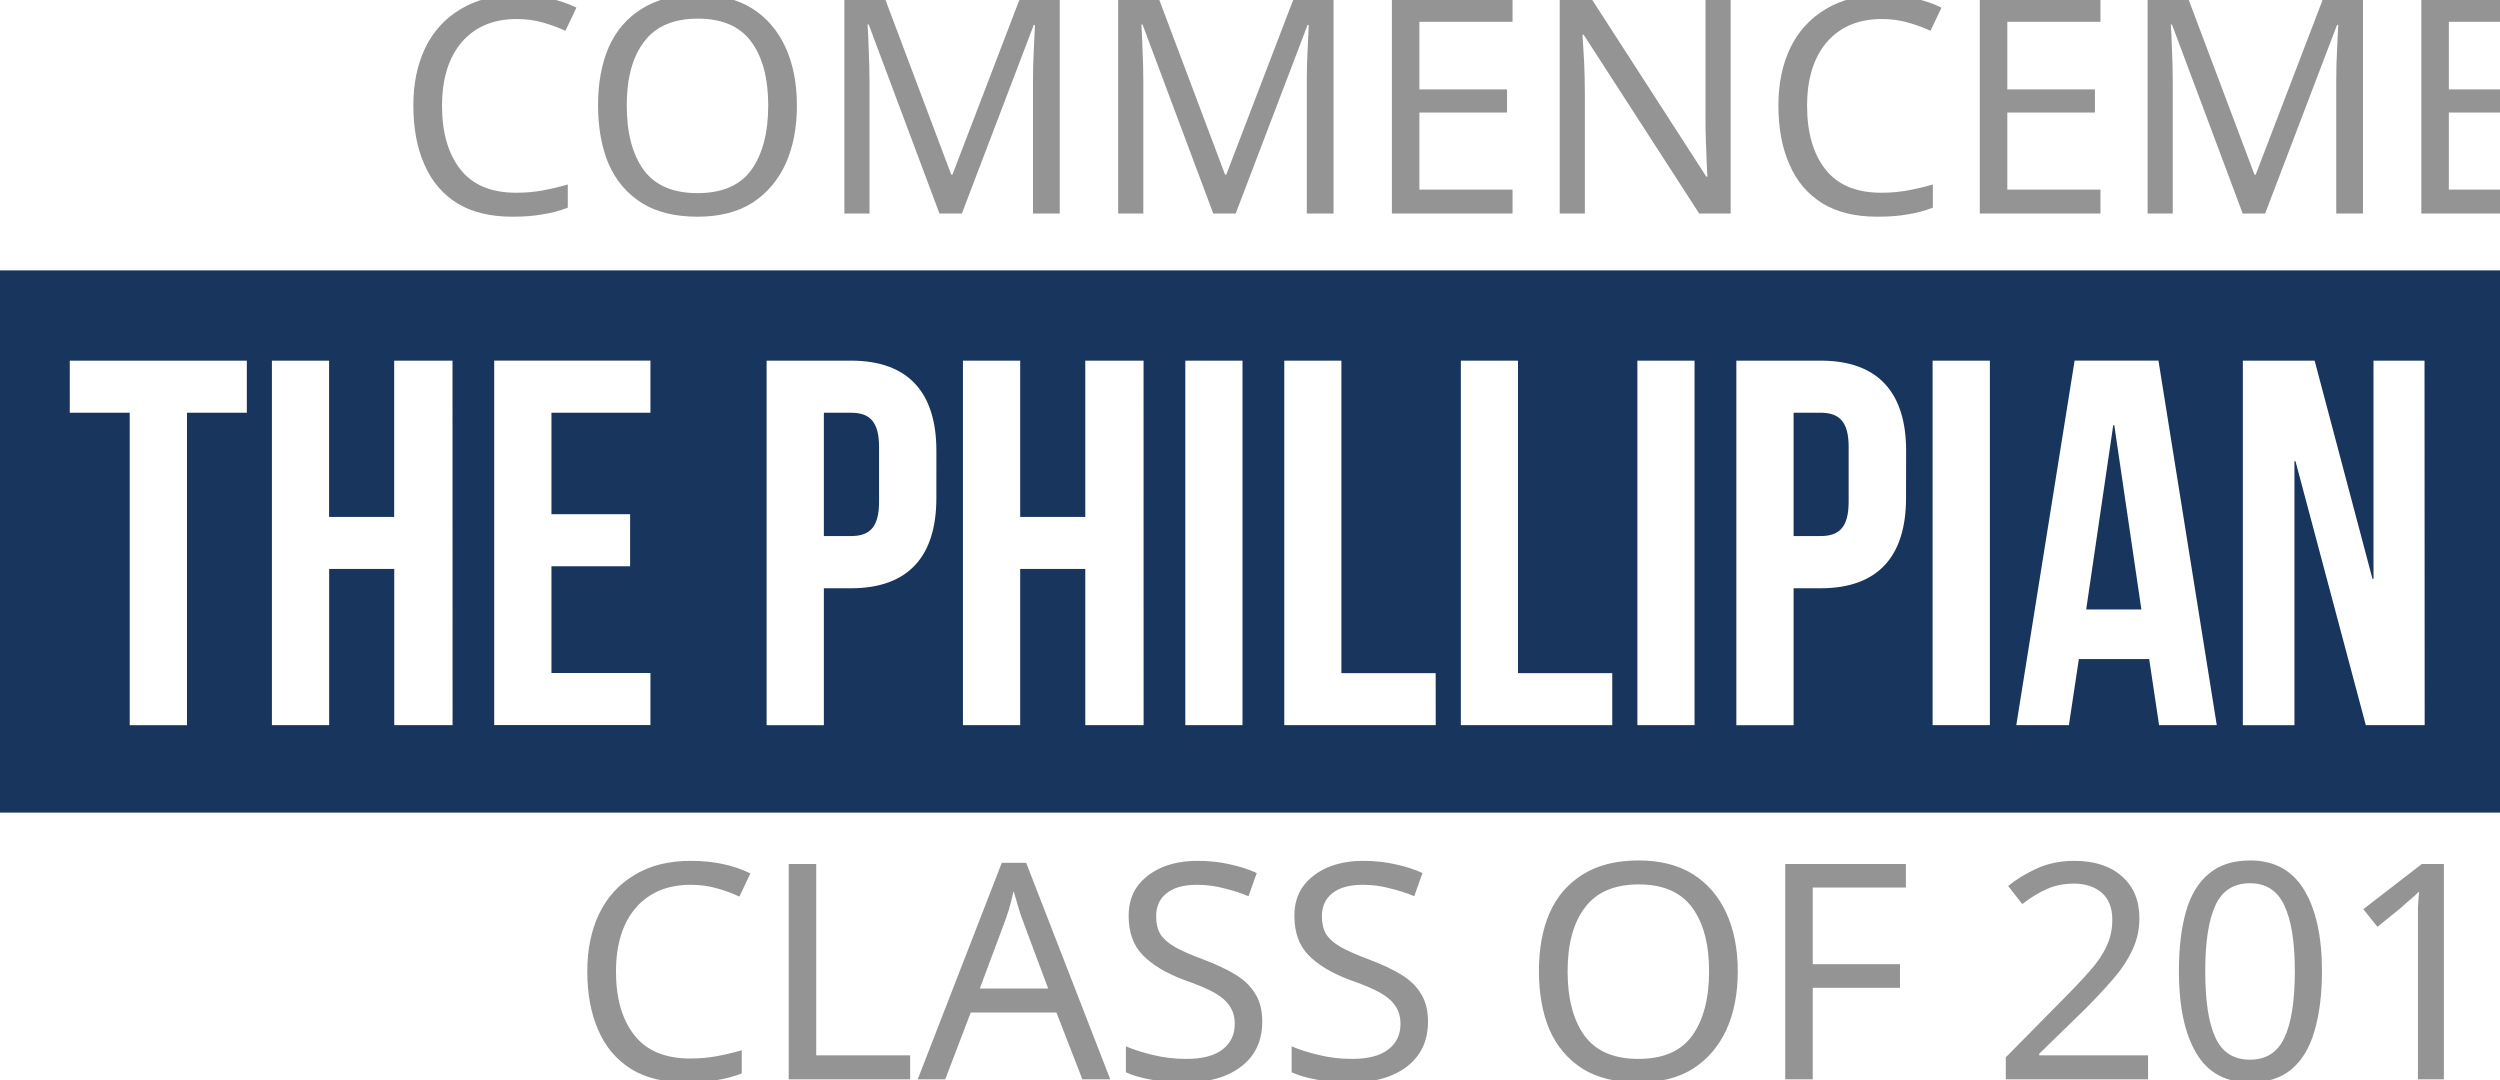
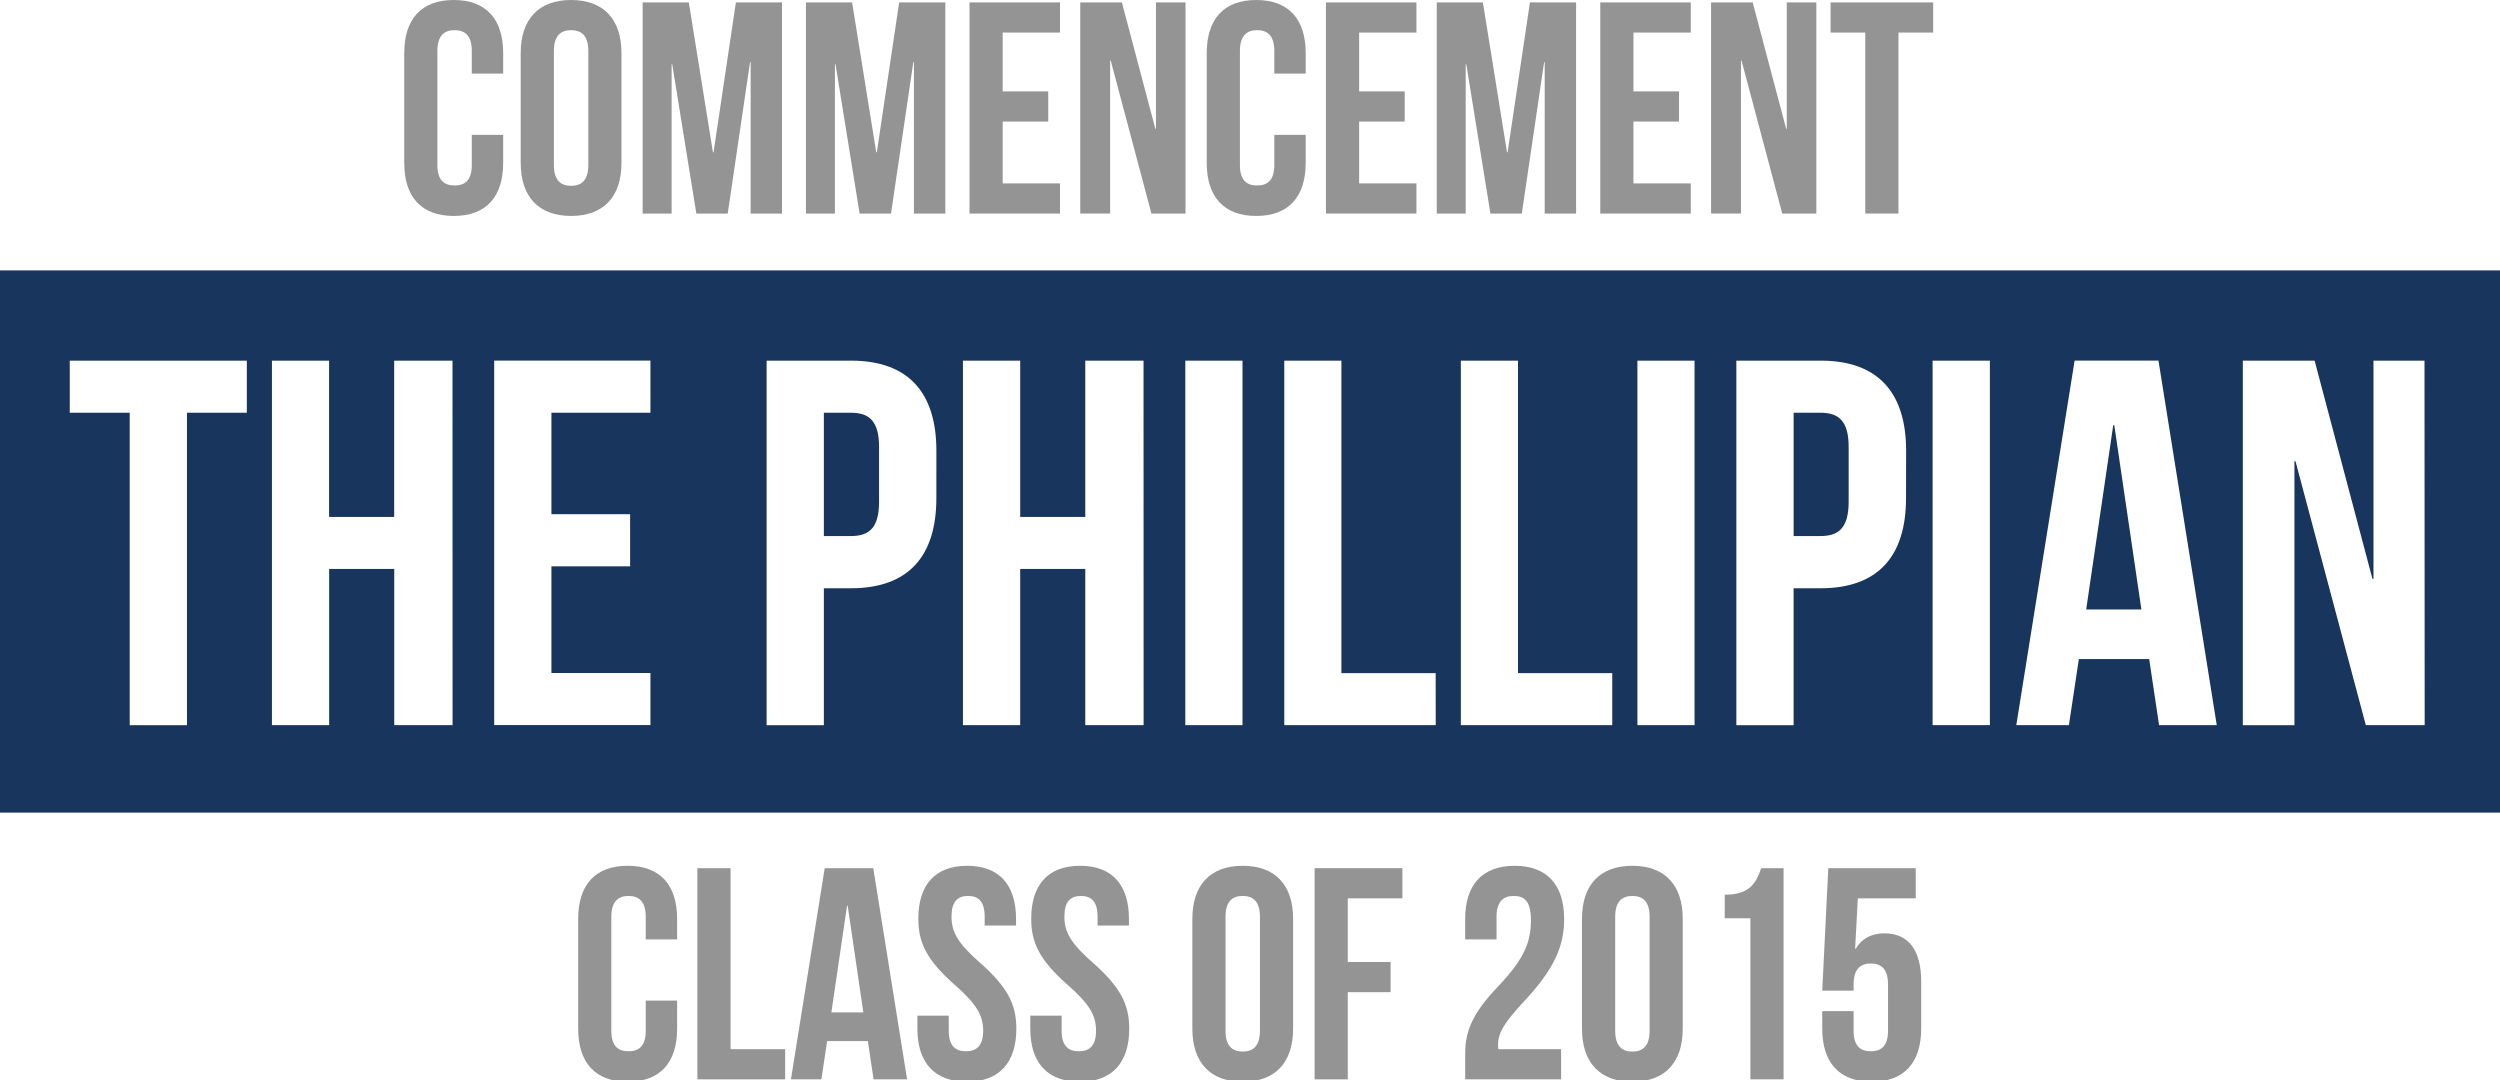
<svg xmlns="http://www.w3.org/2000/svg" version="1.1" id="Layer_1" x="0px" y="0px" width="99.398px" height="42.914px" viewBox="0 0 99.398 42.914" enable-background="new 0 0 99.398 42.914" xml:space="preserve">
-   <text transform="matrix(1 0 0 1 15.7 8.4912)" fill="#959494" font-family="'BebasNeue'" font-size="12">COMMENCEMENT</text>
+   <g enable-background="new    ">
+     <path fill="#959494" d="M20.006,5.361v1.115c0,1.343-0.672,2.11-1.967,2.11c-1.295,0-1.967-0.768-1.967-2.11V2.11   c0-1.343,0.672-2.11,1.967-2.11c1.295,0,1.967,0.768,1.967,2.11v0.816h-1.248v-0.9c0-0.6-0.264-0.827-0.684-0.827   c-0.419,0-0.684,0.228-0.684,0.827v4.534c0,0.6,0.264,0.815,0.684,0.815c0.42,0,0.684-0.216,0.684-0.815V5.361H20.006z" />
+     <path fill="#959494" d="M20.703,2.11c0-1.343,0.708-2.11,2.003-2.11c1.295,0,2.003,0.768,2.003,2.11v4.366   c0,1.343-0.708,2.11-2.003,2.11c-1.295,0-2.003-0.768-2.003-2.11V2.11z M22.023,6.561c0,0.6,0.264,0.827,0.684,0.827   c0.42,0,0.684-0.228,0.684-0.827V2.026c0-0.6-0.264-0.827-0.684-0.827c-0.419,0-0.684,0.228-0.684,0.827V6.561z" />
+     <path fill="#959494" d="M28.346,6.057h0.024l0.888-5.961h1.835v8.396h-1.248V2.471h-0.024l-0.887,6.021h-1.248l-0.959-5.937h-0.024   v5.937h-1.151V0.096h1.835L28.346,6.057z" />
+     <path fill="#959494" d="M34.838,6.057h0.024l0.888-5.961h1.835v8.396h-1.248V2.471h-0.024l-0.887,6.021h-1.248l-0.959-5.937h-0.024   v5.937h-1.151V0.096h1.835L34.838,6.057z" />
+     <path fill="#959494" d="M39.866,3.634h1.811v1.199h-1.811v2.459h2.279v1.199h-3.598V0.096h3.598v1.199h-2.279V3.634z" />
+     <path fill="#959494" d="M44.162,2.41h-0.024v6.081h-1.188V0.096h1.655l1.331,5.025h0.024V0.096h1.175v8.396h-1.355L44.162,2.41z" />
+     <path fill="#959494" d="M51.913,5.361v1.115c0,1.343-0.672,2.11-1.967,2.11c-1.295,0-1.967-0.768-1.967-2.11V2.11   c0-1.343,0.672-2.11,1.967-2.11c1.295,0,1.967,0.768,1.967,2.11v0.816h-1.247v-0.9c0-0.6-0.264-0.827-0.684-0.827   c-0.419,0-0.684,0.228-0.684,0.827v4.534c0,0.6,0.264,0.815,0.684,0.815c0.42,0,0.684-0.216,0.684-0.815V5.361H51.913z" />
+     <path fill="#959494" d="M54.038,3.634h1.812v1.199h-1.812v2.459h2.278v1.199h-3.598V0.096h3.598v1.199h-2.278V3.634z" />
+     <path fill="#959494" d="M59.918,6.057h0.023l0.888-5.961h1.835v8.396h-1.248V2.471h-0.023l-0.887,6.021h-1.248l-0.959-5.937h-0.024   v5.937h-1.151V0.096h1.835L59.918,6.057z" />
+     <path fill="#959494" d="M64.945,3.634h1.812v1.199h-1.812v2.459h2.279v1.199h-3.598V0.096h3.598v1.199h-2.279V3.634z" />
+     <path fill="#959494" d="M69.242,2.41h-0.023v6.081h-1.188V0.096h1.654l1.332,5.025h0.023V0.096h1.176v8.396h-1.355L69.242,2.41z" />
+     <path fill="#959494" d="M72.783,0.096h4.078v1.199h-1.38v7.196h-1.319V1.295h-1.379V0.096z" />
+   </g>
  <g>
    <g>
-       <path fill="#18355E" d="M84.021,16.905l-1.076,7.327h2.195l-1.078-7.327H84.021z M72.384,16.41h-1.072v4.903h1.07    c0.729,0,1.119-0.332,1.119-1.364v-2.175C73.503,16.74,73.108,16.41,72.384,16.41z M33.833,16.41h-1.077v4.903h1.077    c0.729,0,1.118-0.332,1.118-1.364v-2.175C34.952,16.74,34.558,16.41,33.833,16.41z M0,10.75v21.558h99.398V10.75H0z M9.814,16.41    h-2.38v12.423H5.157V16.41H2.774v-2.07h7.04V16.41z M17.994,28.832h-2.319v-6.211h-2.588v6.211h-2.276V14.339h2.273v6.213h2.588    v-6.213h2.319L17.994,28.832L17.994,28.832z M25.861,16.41h-3.936v4.033h3.128v2.072h-3.128v4.244h3.936v2.068h-6.212v-14.49    h6.212V16.41z M37.229,19.806c0,2.318-1.118,3.583-3.396,3.583h-1.077v5.444H30.48V14.339h3.354c2.276,0,3.396,1.264,3.396,3.582    L37.229,19.806L37.229,19.806z M45.469,28.832H43.15v-6.211h-2.588v6.211h-2.276V14.339h2.276v6.213h2.588v-6.213h2.317    L45.469,28.832L45.469,28.832z M49.401,28.832h-2.274V14.339h2.274V28.832z M57.083,28.832h-6.021V14.339h2.271v12.424h3.748    L57.083,28.832L57.083,28.832z M64.104,28.832h-6.022V14.339h2.272v12.424h3.748v2.068H64.104z M67.374,28.832h-2.273V14.339    h2.273V28.832L67.374,28.832z M75.782,19.806c0,2.318-1.119,3.583-3.396,3.583h-1.074v5.444h-2.276V14.339h3.354    c2.273,0,3.396,1.264,3.396,3.582L75.782,19.806L75.782,19.806z M79.116,28.832h-2.277V14.339h2.277V28.832z M85.843,28.832    l-0.393-2.629h-2.796l-0.396,2.629h-2.092l2.319-14.494h3.334l2.318,14.494H85.843z M96.403,28.832h-2.34l-2.797-10.497h-0.041    v10.499h-2.051V14.339h2.854l2.3,8.676h0.041v-8.676h2.028L96.403,28.832L96.403,28.832z" />
+       <path fill="#18355E" d="M84.021,16.905l-1.076,7.327h2.195l-1.078-7.327H84.021z M72.384,16.41h-1.071v4.903h1.069    c0.729,0,1.119-0.332,1.119-1.364v-2.175C73.503,16.74,73.108,16.41,72.384,16.41z M33.833,16.41h-1.077v4.903h1.077    c0.729,0,1.118-0.332,1.118-1.364v-2.175C34.952,16.74,34.558,16.41,33.833,16.41z M0,10.75v21.559h99.398V10.75H0z M9.814,16.41    h-2.38v12.423H5.157V16.41H2.774v-2.07h7.04V16.41z M17.994,28.832h-2.319v-6.211h-2.588v6.211h-2.275V14.339h2.272v6.213h2.588    v-6.213h2.319L17.994,28.832L17.994,28.832z M25.861,16.41h-3.937v4.033h3.129v2.073h-3.129v4.243h3.937v2.068h-6.212v-14.49    h6.212V16.41z M37.229,19.806c0,2.318-1.118,3.583-3.396,3.583h-1.077v5.444H30.48V14.339h3.354c2.276,0,3.396,1.264,3.396,3.582    L37.229,19.806L37.229,19.806z M45.469,28.832H43.15v-6.211h-2.588v6.211h-2.276V14.339h2.276v6.213h2.588v-6.213h2.316    L45.469,28.832L45.469,28.832z M49.401,28.832h-2.274V14.339h2.274V28.832z M57.083,28.832h-6.021V14.339h2.271v12.425h3.748    L57.083,28.832L57.083,28.832z M64.104,28.832h-6.022V14.339h2.272v12.425h3.748v2.067L64.104,28.832L64.104,28.832z     M67.374,28.832h-2.272V14.339h2.272V28.832L67.374,28.832z M75.782,19.806c0,2.318-1.119,3.583-3.396,3.583h-1.074v5.444h-2.276    V14.339h3.354c2.272,0,3.396,1.264,3.396,3.582L75.782,19.806L75.782,19.806z M79.116,28.832h-2.277V14.339h2.277V28.832z     M85.843,28.832l-0.393-2.629h-2.796l-0.396,2.629h-2.092l2.319-14.494h3.334l2.318,14.494H85.843z M96.403,28.832h-2.34    l-2.797-10.497h-0.041v10.499h-2.052V14.339h2.854l2.3,8.677h0.041v-8.677h2.028L96.403,28.832L96.403,28.832z" />
    </g>
  </g>
  <g>
-     <path fill="#959494" d="M144.329,17.738c-0.42,0-0.687,0.228-0.687,0.827v0.9h-1.246v-0.816c0-1.343,0.672-2.11,1.967-2.11   c1.296,0,1.968,0.768,1.968,2.11c0,1.116-0.408,2.016-1.631,3.322c-0.779,0.84-0.996,1.235-0.996,1.68c0,0.06,0,0.119,0.012,0.181   h2.496v1.199h-3.814V24c0-0.937,0.336-1.645,1.318-2.675c1.008-1.067,1.297-1.727,1.297-2.626   C145.013,17.942,144.747,17.738,144.329,17.738z" />
-     <path fill="#959494" d="M147.042,18.649c0-1.343,0.707-2.11,2.002-2.11s2.004,0.768,2.004,2.11v4.366   c0,1.343-0.709,2.109-2.004,2.109s-2.002-0.768-2.002-2.109V18.649z M148.36,23.1c0,0.601,0.265,0.827,0.685,0.827   s0.684-0.229,0.684-0.827v-4.534c0-0.6-0.264-0.827-0.684-0.827s-0.685,0.228-0.685,0.827V23.1z" />
-     <path fill="#959494" d="M152.716,17.69c1.02,0,1.248-0.492,1.451-1.056h0.889v8.397h-1.32v-6.405h-1.02V17.69z" />
-     <path fill="#959494" d="M157.841,22.319v0.78c0,0.6,0.264,0.814,0.684,0.814s0.685-0.215,0.685-0.814v-1.848   c0-0.6-0.265-0.827-0.685-0.827s-0.684,0.228-0.684,0.827v0.252h-1.248l0.24-4.869h3.479v1.199h-2.303l-0.109,2.003h0.025   c0.24-0.396,0.611-0.611,1.139-0.611c0.974,0,1.463,0.684,1.463,1.919v1.871c0,1.343-0.672,2.109-1.967,2.109   s-1.967-0.768-1.967-2.109v-0.696H157.841L157.841,22.319z" />
+     <path fill="#959494" d="M144.329,17.738c-0.42,0-0.687,0.228-0.687,0.827v0.9h-1.246v-0.816c0-1.343,0.672-2.11,1.967-2.11   c1.296,0,1.968,0.768,1.968,2.11c0,1.116-0.408,2.016-1.631,3.322c-0.779,0.84-0.996,1.235-0.996,1.68c0,0.061,0,0.119,0.012,0.182   h2.496v1.199h-3.813V24c0-0.938,0.336-1.645,1.317-2.675c1.009-1.067,1.298-1.727,1.298-2.626   C145.013,17.942,144.747,17.738,144.329,17.738z" />
+     <path fill="#959494" d="M147.042,18.649c0-1.343,0.707-2.11,2.002-2.11s2.004,0.768,2.004,2.11v4.367   c0,1.342-0.709,2.108-2.004,2.108s-2.002-0.769-2.002-2.108V18.649z M148.36,23.1c0,0.602,0.265,0.827,0.685,0.827   s0.685-0.229,0.685-0.827v-4.534c0-0.6-0.265-0.827-0.685-0.827s-0.685,0.228-0.685,0.827V23.1z" />
+     <path fill="#959494" d="M152.716,17.69c1.021,0,1.248-0.492,1.451-1.056h0.89v8.397h-1.32v-6.405h-1.021V17.69z" />
+     <path fill="#959494" d="M157.841,22.318V23.1c0,0.6,0.265,0.813,0.685,0.813s0.685-0.215,0.685-0.813v-1.849   c0-0.6-0.265-0.827-0.685-0.827s-0.685,0.228-0.685,0.827v0.252h-1.248l0.24-4.869h3.479v1.199h-2.304l-0.108,2.003h0.024   c0.24-0.396,0.611-0.611,1.14-0.611c0.974,0,1.463,0.684,1.463,1.919v1.872c0,1.342-0.672,2.108-1.967,2.108   s-1.967-0.769-1.967-2.108v-0.697H157.841L157.841,22.318z" />
  </g>
-   <text transform="matrix(1 0 0 1 22.616 42.9136)" fill="#959494" font-family="'BebasNeue'" font-size="12">CLASS OF 2015</text>
+   <g enable-background="new    ">
+     <path fill="#959494" d="M26.922,39.784v1.115c0,1.343-0.672,2.11-1.967,2.11c-1.295,0-1.967-0.768-1.967-2.11v-4.366   c0-1.343,0.672-2.11,1.967-2.11c1.295,0,1.967,0.768,1.967,2.11v0.816h-1.248v-0.9c0-0.6-0.264-0.827-0.684-0.827   c-0.419,0-0.684,0.228-0.684,0.827v4.534c0,0.6,0.264,0.815,0.684,0.815c0.42,0,0.684-0.216,0.684-0.815v-1.199H26.922z" />
+     <path fill="#959494" d="M27.727,34.519h1.319v7.196h2.171v1.199h-3.49V34.519z" />
+     <path fill="#959494" d="M36.065,42.914h-1.332l-0.228-1.523h-1.619l-0.228,1.523h-1.211l1.343-8.396h1.931L36.065,42.914z    M33.055,40.252h1.271l-0.624-4.246h-0.024L33.055,40.252z" />
+     <path fill="#959494" d="M38.454,34.423c1.283,0,1.943,0.768,1.943,2.11v0.265H39.15v-0.349c0-0.6-0.24-0.827-0.66-0.827   c-0.419,0-0.659,0.228-0.659,0.827c0,0.612,0.264,1.067,1.127,1.823c1.104,0.972,1.451,1.667,1.451,2.627   c0,1.343-0.671,2.11-1.967,2.11s-1.967-0.768-1.967-2.11v-0.516h1.247v0.6c0,0.6,0.264,0.815,0.684,0.815   c0.42,0,0.684-0.216,0.684-0.815c0-0.612-0.264-1.067-1.127-1.823c-1.104-0.972-1.451-1.667-1.451-2.627   C36.511,35.19,37.171,34.423,38.454,34.423z" />
+     <path fill="#959494" d="M42.943,34.423c1.283,0,1.943,0.768,1.943,2.11v0.265h-1.248v-0.349c0-0.6-0.24-0.827-0.66-0.827   c-0.419,0-0.659,0.228-0.659,0.827c0,0.612,0.264,1.067,1.127,1.823c1.104,0.972,1.451,1.667,1.451,2.627   c0,1.343-0.671,2.11-1.967,2.11s-1.967-0.768-1.967-2.11v-0.516h1.247v0.6c0,0.6,0.264,0.815,0.684,0.815   c0.42,0,0.684-0.216,0.684-0.815c0-0.612-0.264-1.067-1.127-1.823C41.347,38.188,41,37.493,41,36.533   C41,35.19,41.659,34.423,42.943,34.423z" />
+     <path fill="#959494" d="M47.407,36.533c0-1.343,0.708-2.11,2.003-2.11s2.003,0.768,2.003,2.11v4.366c0,1.343-0.708,2.11-2.003,2.11   s-2.003-0.768-2.003-2.11V36.533z M48.726,40.983c0,0.6,0.264,0.827,0.684,0.827c0.42,0,0.684-0.228,0.684-0.827v-4.534   c0-0.6-0.264-0.827-0.684-0.827c-0.419,0-0.684,0.228-0.684,0.827V40.983z" />
+     <path fill="#959494" d="M53.586,38.249h1.703v1.199h-1.703v3.466h-1.318v-8.396h3.49v1.199h-2.172V38.249z" />
+     <path fill="#959494" d="M60.185,35.622c-0.42,0-0.684,0.228-0.684,0.827v0.9h-1.247v-0.816c0-1.343,0.672-2.11,1.968-2.11   c1.295,0,1.967,0.768,1.967,2.11c0,1.116-0.408,2.016-1.632,3.322c-0.779,0.84-0.995,1.235-0.995,1.68c0,0.06,0,0.119,0.012,0.18   h2.494v1.199h-3.813v-1.031c0-0.936,0.336-1.644,1.319-2.675c1.008-1.067,1.295-1.727,1.295-2.626   C60.869,35.826,60.605,35.622,60.185,35.622z" />
+     <path fill="#959494" d="M62.898,36.533c0-1.343,0.709-2.11,2.004-2.11s2.002,0.768,2.002,2.11v4.366c0,1.343-0.707,2.11-2.002,2.11   s-2.004-0.768-2.004-2.11V36.533z M64.219,40.983c0,0.6,0.264,0.827,0.684,0.827s0.684-0.228,0.684-0.827v-4.534   c0-0.6-0.264-0.827-0.684-0.827s-0.684,0.228-0.684,0.827V40.983z" />
+     <path fill="#959494" d="M68.574,35.574c1.02,0,1.248-0.492,1.451-1.056h0.888v8.396h-1.319V36.51h-1.02V35.574z" />
+     <path fill="#959494" d="M73.698,40.203v0.78c0,0.6,0.265,0.815,0.684,0.815c0.42,0,0.684-0.216,0.684-0.815v-1.848   c0-0.6-0.264-0.827-0.684-0.827c-0.419,0-0.684,0.228-0.684,0.827v0.252h-1.247l0.24-4.869h3.478v1.199h-2.303l-0.108,2.003h0.024   c0.239-0.396,0.612-0.611,1.14-0.611c0.971,0,1.463,0.684,1.463,1.919v1.871c0,1.343-0.672,2.11-1.967,2.11   s-1.967-0.768-1.967-2.11v-0.696H73.698z" />
+   </g>
</svg>
